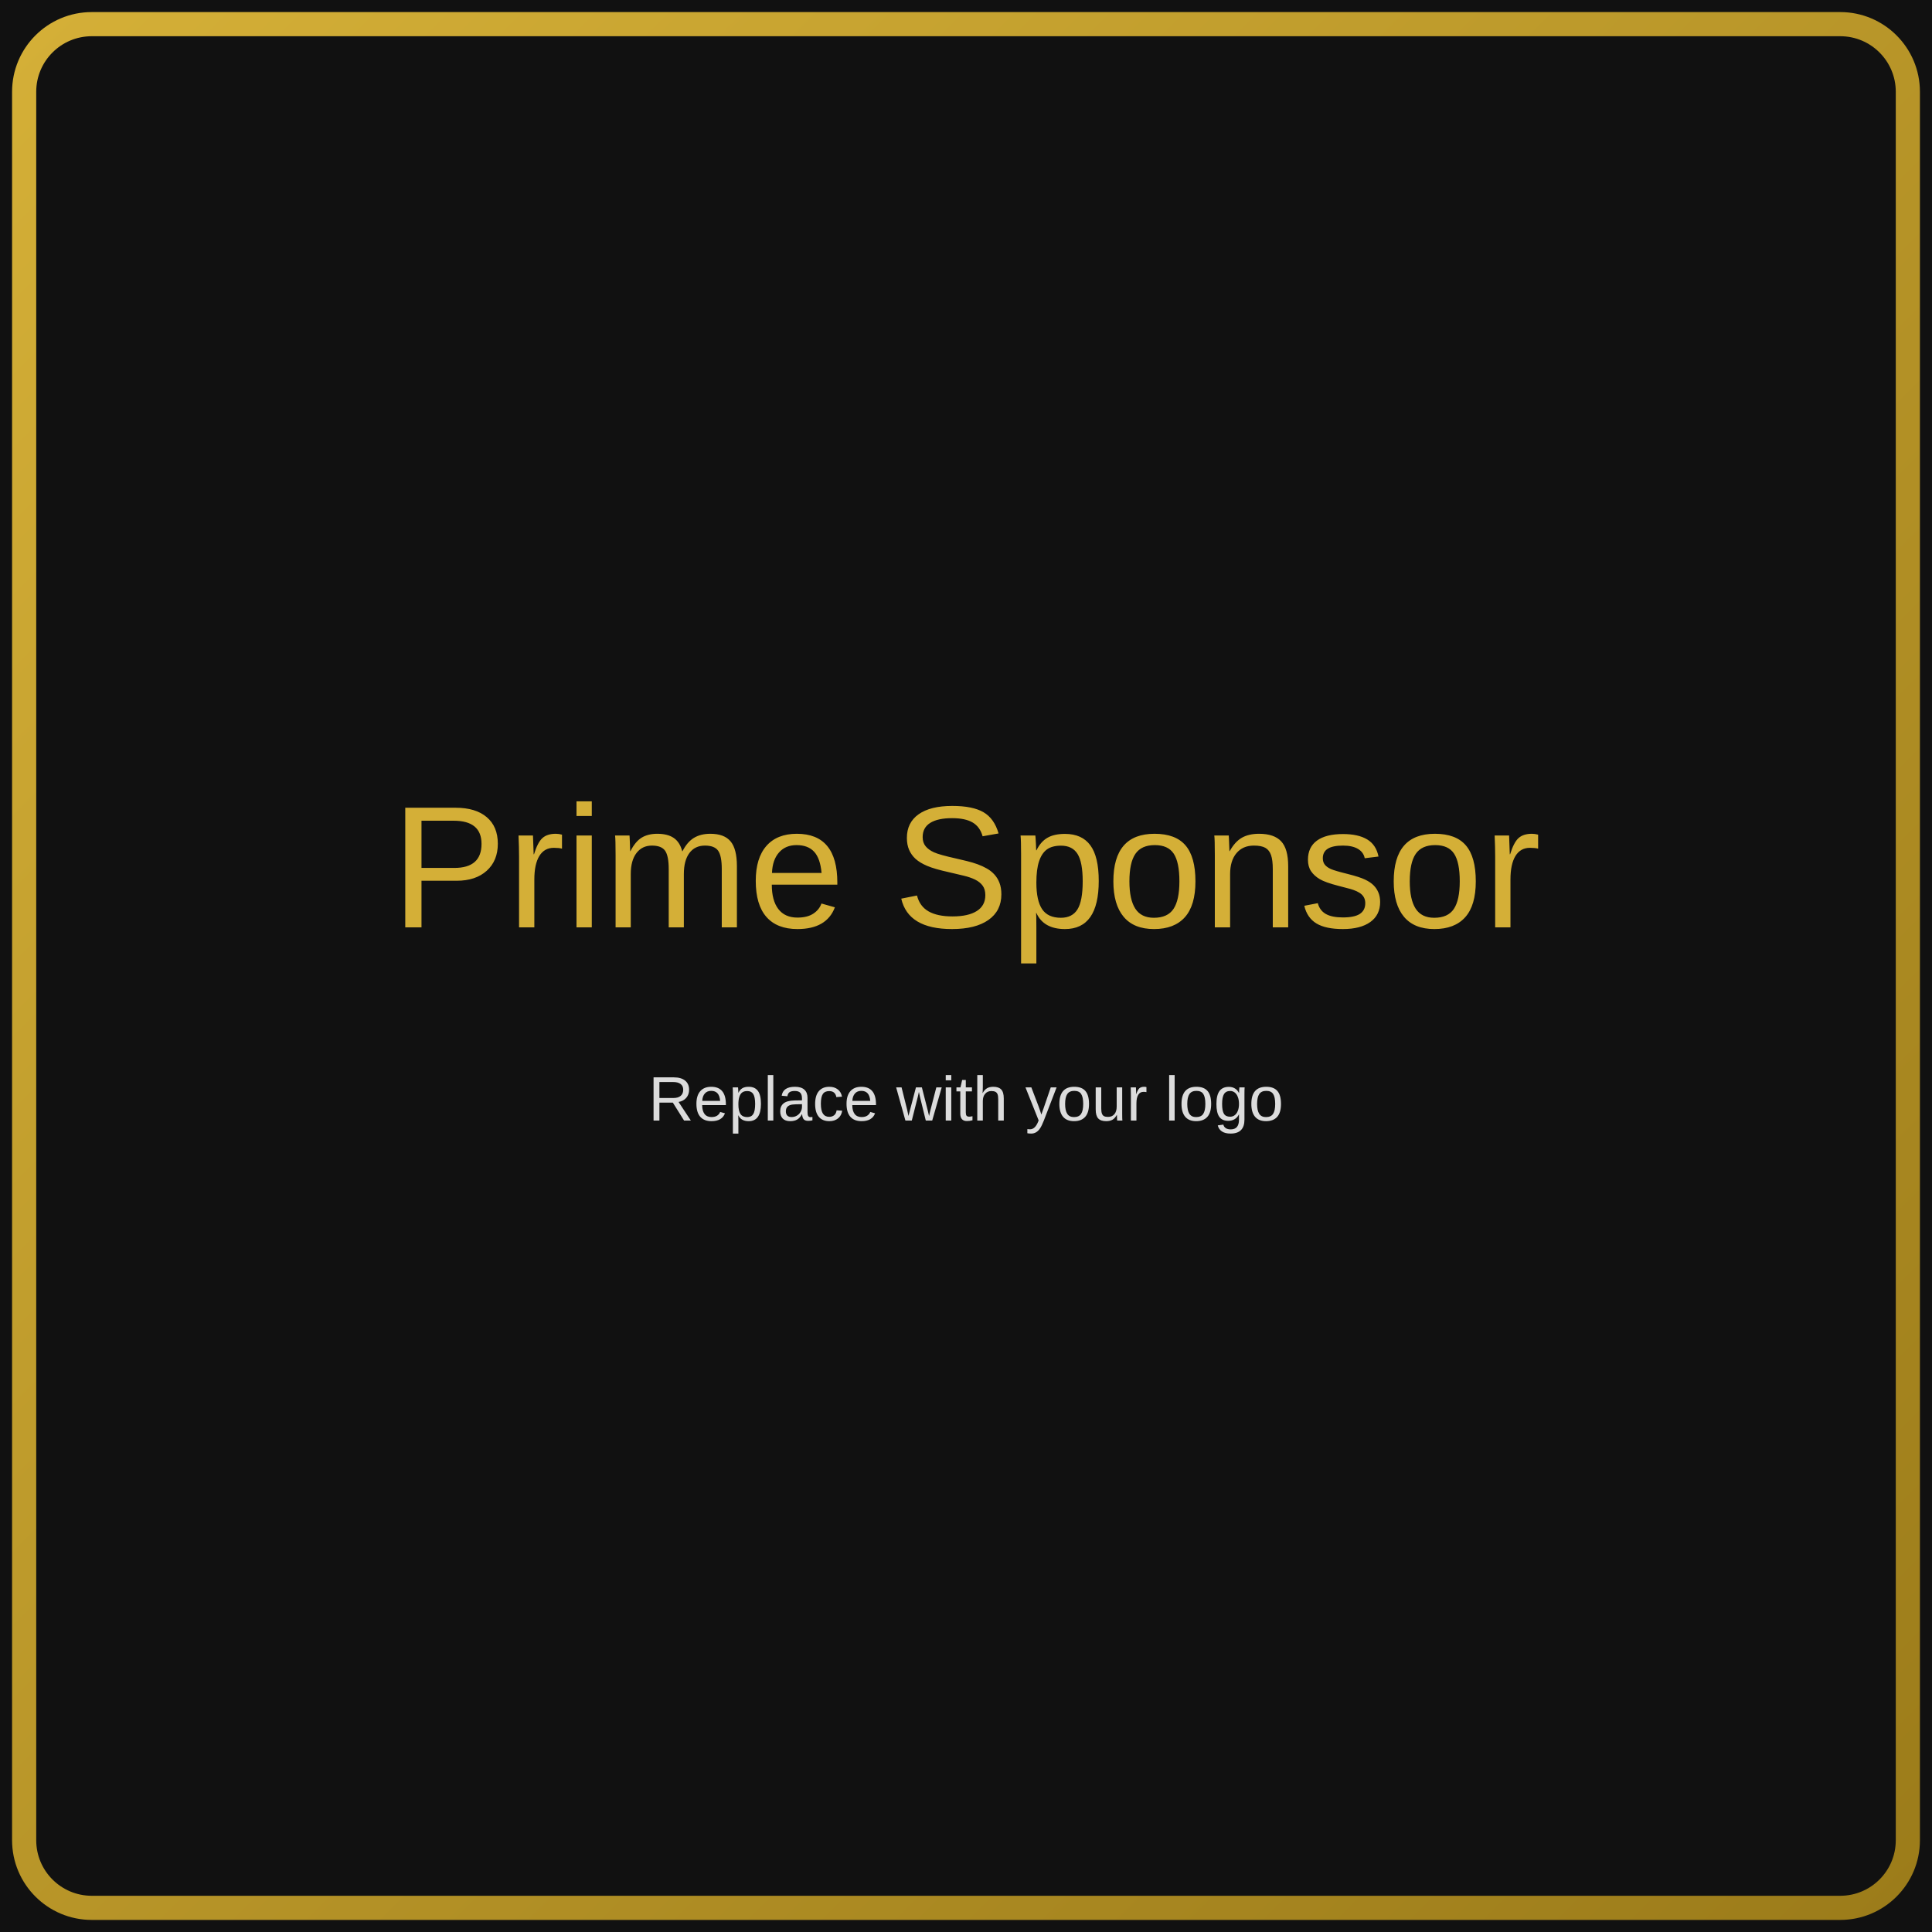
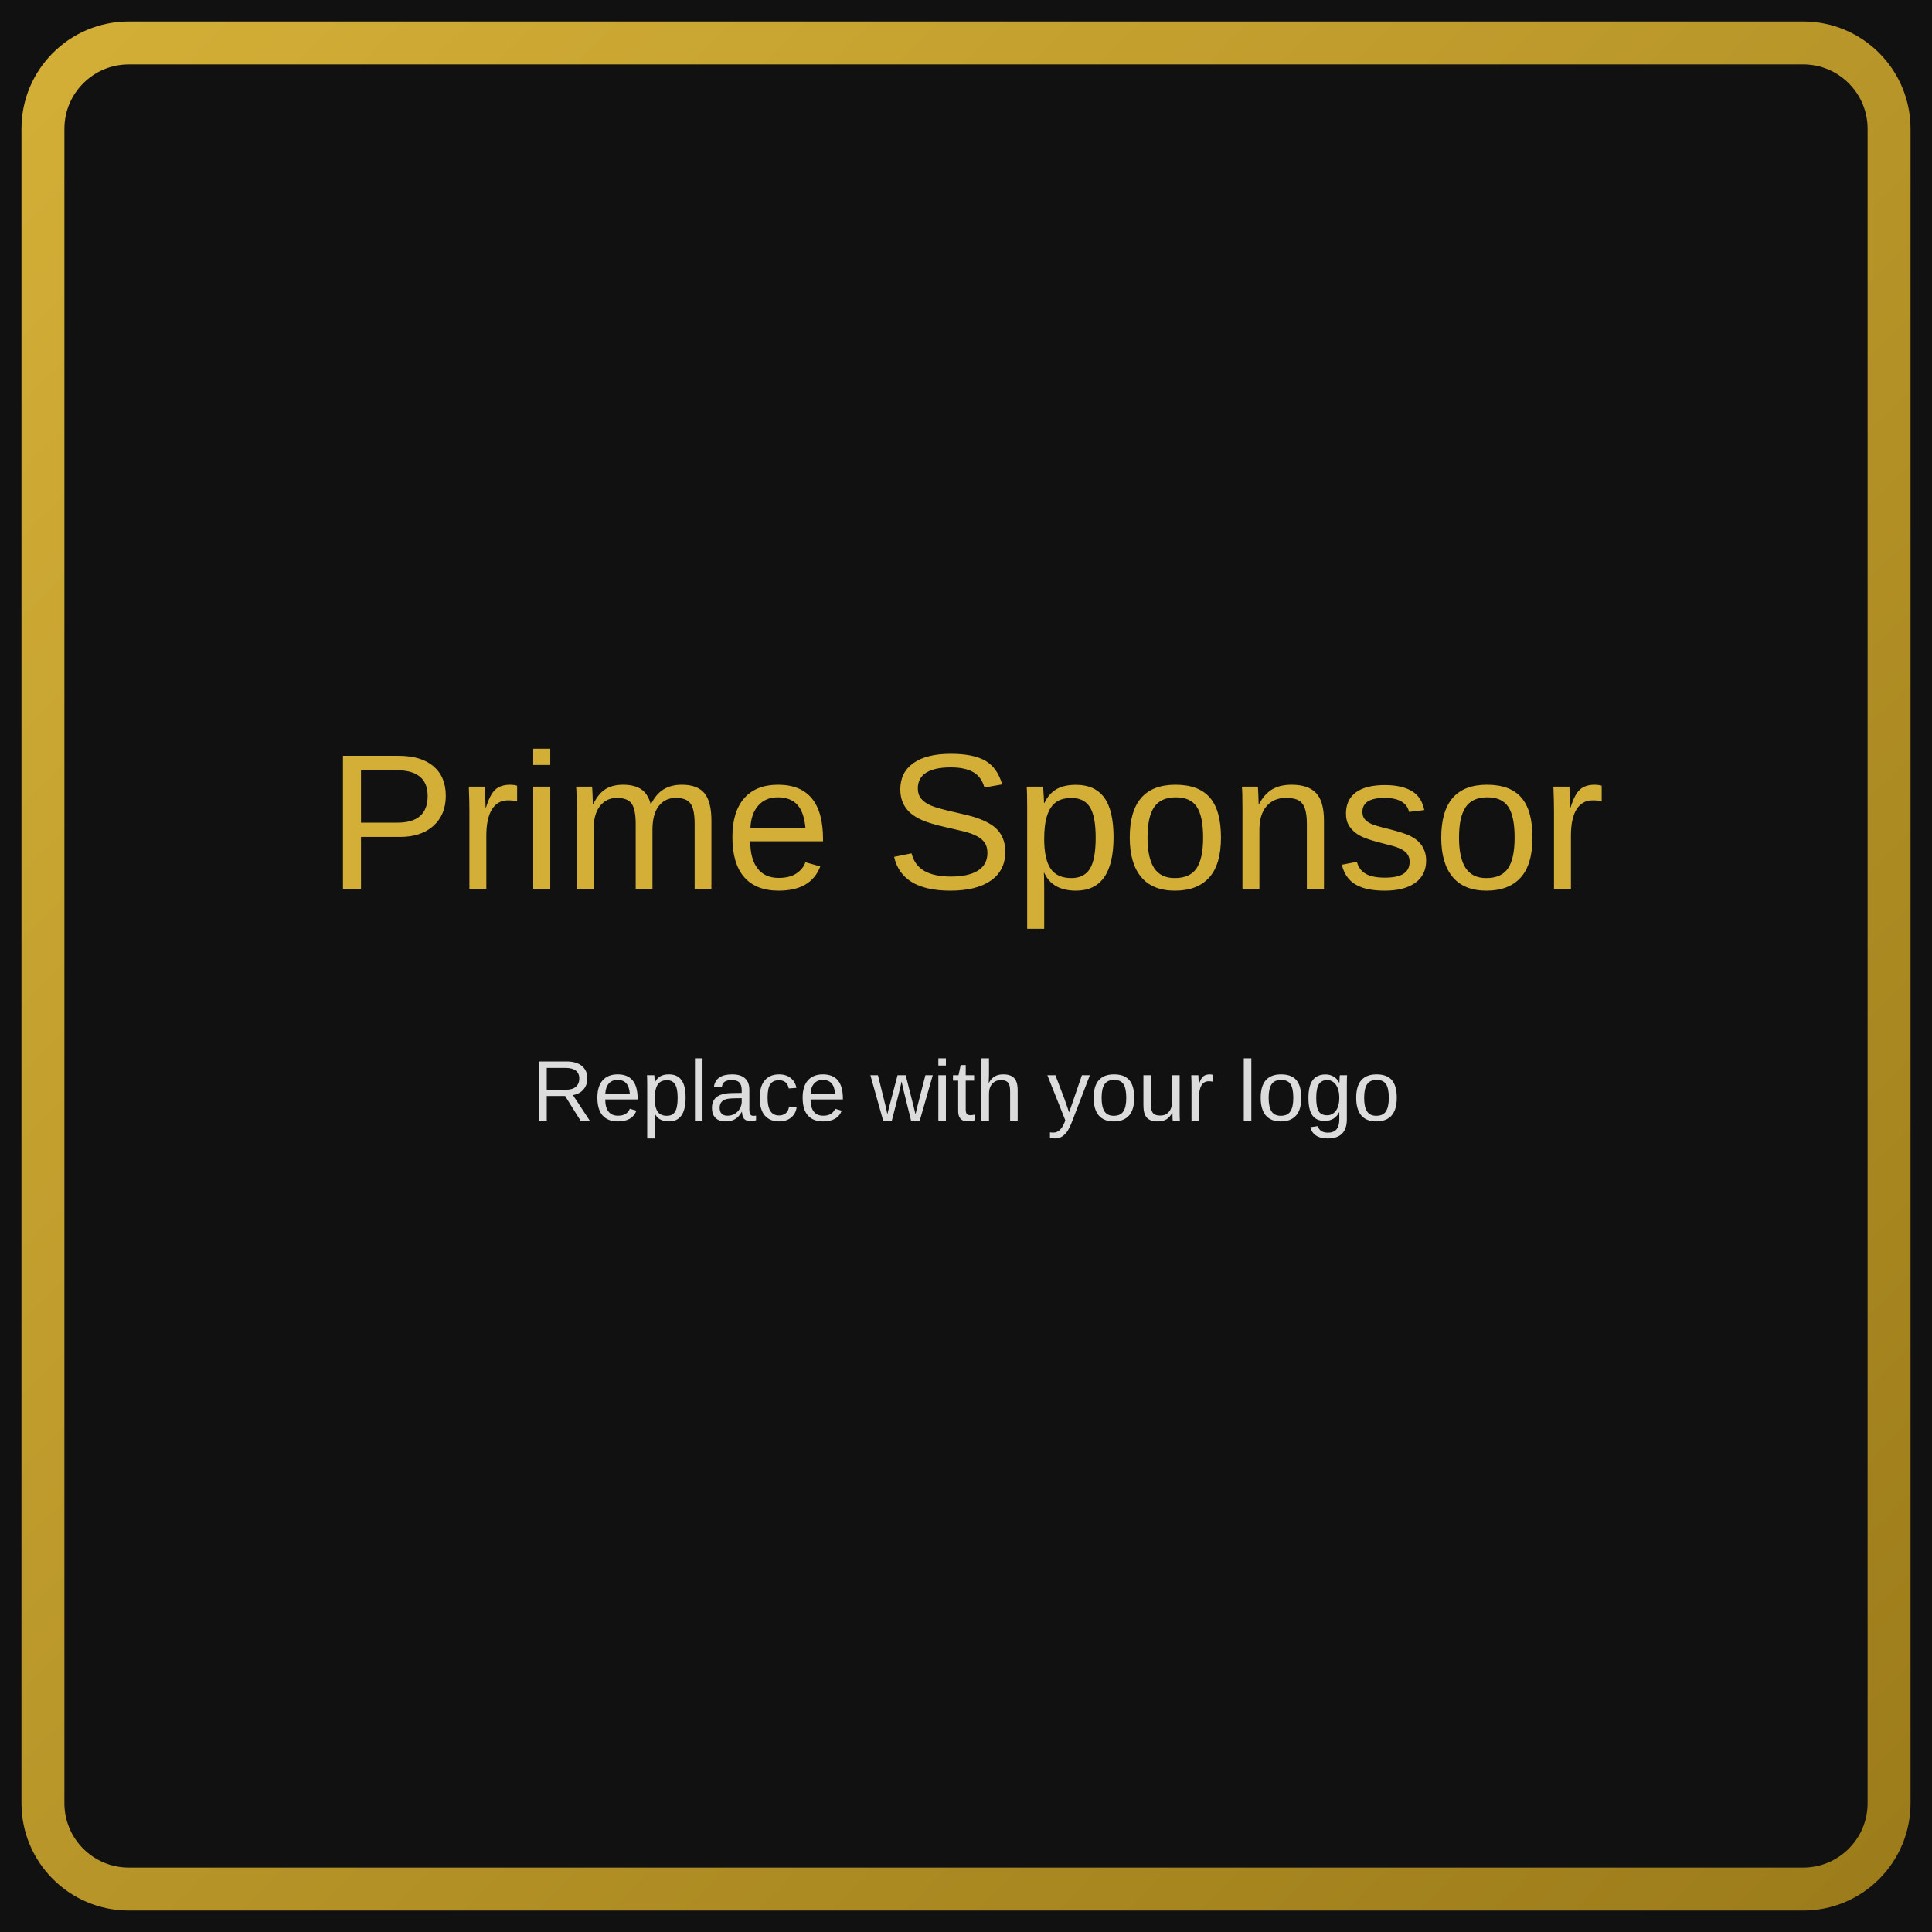
- <svg xmlns="http://www.w3.org/2000/svg" width="800" height="800">
+ <svg xmlns="http://www.w3.org/2000/svg" width="360" height="360">
  <defs>
    <linearGradient id="g" x1="0" y1="0" x2="1" y2="1">
      <stop offset="0" stop-color="#D4AF37" />
      <stop offset="1" stop-color="#9C7C1A" />
    </linearGradient>
  </defs>
  <rect width="100%" height="100%" fill="#111" />
-   <rect x="10" y="10" width="780" height="780" fill="none" stroke="url(#g)" stroke-width="10" rx="28" />
+   <rect x="8" y="8" width="344" height="344" rx="16" ry="16" fill="none" stroke="url(#g)" stroke-width="8" />
  <g fill="#D4AF37" font-family="Arial, Helvetica, sans-serif" text-anchor="middle">
-     <text x="50%" y="48%" font-size="72">Prime Sponsor</text>
-     <text x="50%" y="58%" font-size="26" fill="#ffffff" opacity="0.85">Replace with your logo</text>
+     <text x="50%" y="46%" font-size="36">Prime Sponsor</text>
+     <text x="50%" y="58%" font-size="16" fill="#ffffff" opacity="0.85">Replace with your logo</text>
  </g>
</svg>
